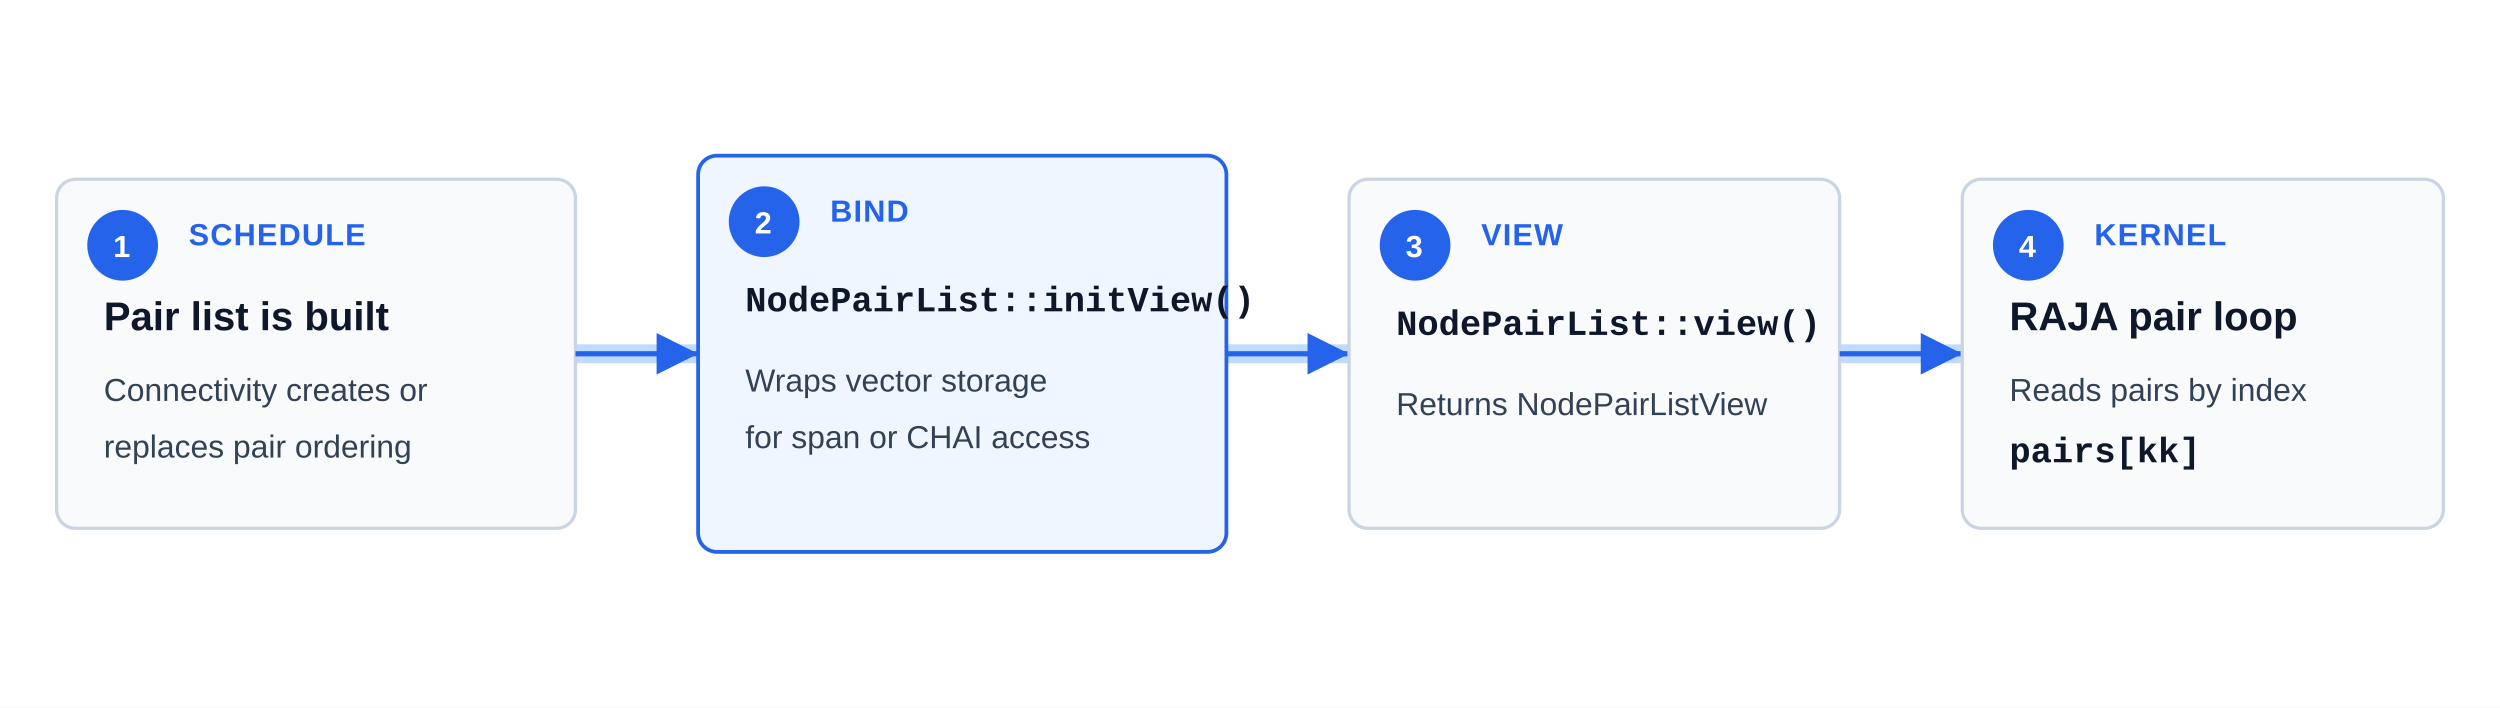
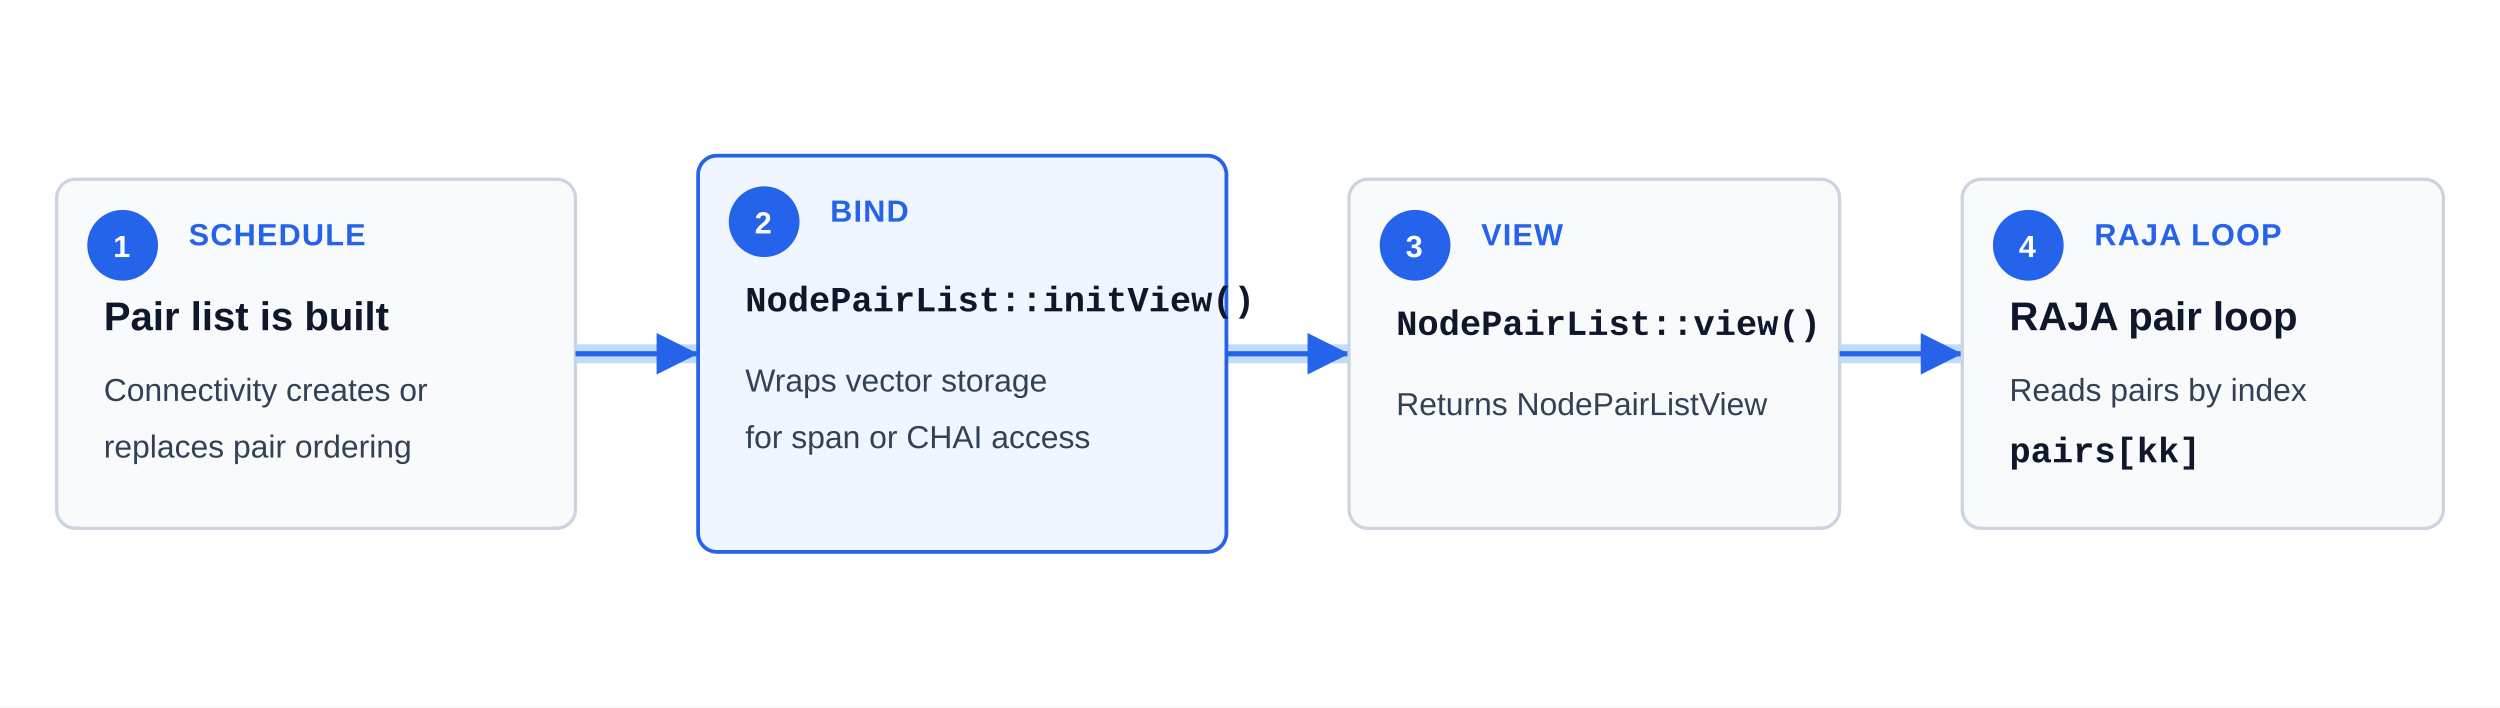
<svg xmlns="http://www.w3.org/2000/svg" width="1060" height="300" viewBox="0 0 1060 300" role="img" aria-labelledby="title desc">
  <defs>
    <marker id="arrow" markerWidth="12" markerHeight="12" refX="10" refY="6" orient="auto" markerUnits="strokeWidth">
      <path d="M2,2 L10,6 L2,10 z" fill="#2563eb" />
    </marker>
    <style>
      .background { fill: #ffffff; }
      .rail { fill: none; stroke: #bfdbfe; stroke-width: 8; stroke-linecap: round; }
      .arrow { fill: none; stroke: #2563eb; stroke-width: 2.2; marker-end: url(#arrow); }
      .card { fill: #f8fafc; stroke: #cbd5e1; stroke-width: 1.4; }
      .cardPrimary { fill: #eff6ff; stroke: #2563eb; stroke-width: 1.6; }
      .label { font: 700 13px Arial, sans-serif; fill: #2563eb; letter-spacing: 0.5px; }
      .title { font: 700 17px Arial, sans-serif; fill: #0f172a; }
      .text { font: 400 13.5px Arial, sans-serif; fill: #334155; }
      .code { font: 700 15px "SFMono-Regular", Consolas, "Liberation Mono", monospace; fill: #0f172a; }
      .badge { fill: #2563eb; }
      .badgeText { font: 700 13px Arial, sans-serif; fill: #ffffff; }
    </style>
  </defs>
  <rect class="background" x="0" y="0" width="1060" height="300" />
  <path class="rail" d="M140 150 L920 150" />
  <rect class="card" x="24" y="76" width="220" height="148" rx="8" />
  <circle class="badge" cx="52" cy="104" r="15" />
  <text class="badgeText" x="48" y="109">1</text>
  <text class="label" x="80" y="104">SCHEDULE</text>
  <text class="title" x="44" y="140">Pair list is built</text>
  <text class="text" x="44" y="170">Connectivity creates or</text>
  <text class="text" x="44" y="194">replaces pair ordering</text>
  <path class="arrow" d="M244 150 L296 150" />
  <rect class="cardPrimary" x="296" y="66" width="224" height="168" rx="8" />
  <circle class="badge" cx="324" cy="94" r="15" />
  <text class="badgeText" x="320" y="99">2</text>
  <text class="label" x="352" y="94">BIND</text>
  <text class="code" x="316" y="132">NodePairList::initView()</text>
  <text class="text" x="316" y="166">Wraps vector storage</text>
  <text class="text" x="316" y="190">for span or CHAI access</text>
  <path class="arrow" d="M520 150 L572 150" />
  <rect class="card" x="572" y="76" width="208" height="148" rx="8" />
  <circle class="badge" cx="600" cy="104" r="15" />
  <text class="badgeText" x="596" y="109">3</text>
  <text class="label" x="628" y="104">VIEW</text>
  <text class="code" x="592" y="142">NodePairList::view()</text>
  <text class="text" x="592" y="176">Returns NodePairListView</text>
  <path class="arrow" d="M780 150 L832 150" />
  <rect class="card" x="832" y="76" width="204" height="148" rx="8" />
  <circle class="badge" cx="860" cy="104" r="15" />
  <text class="badgeText" x="856" y="109">4</text>
-   <text class="label" x="888" y="104">KERNEL</text>
+   <text class="label" x="888" y="104">RAJA LOOP</text>
  <text class="title" x="852" y="140">RAJA pair loop</text>
  <text class="text" x="852" y="170">Reads pairs by index</text>
  <text class="code" x="852" y="196">pairs[kk]</text>
</svg>
